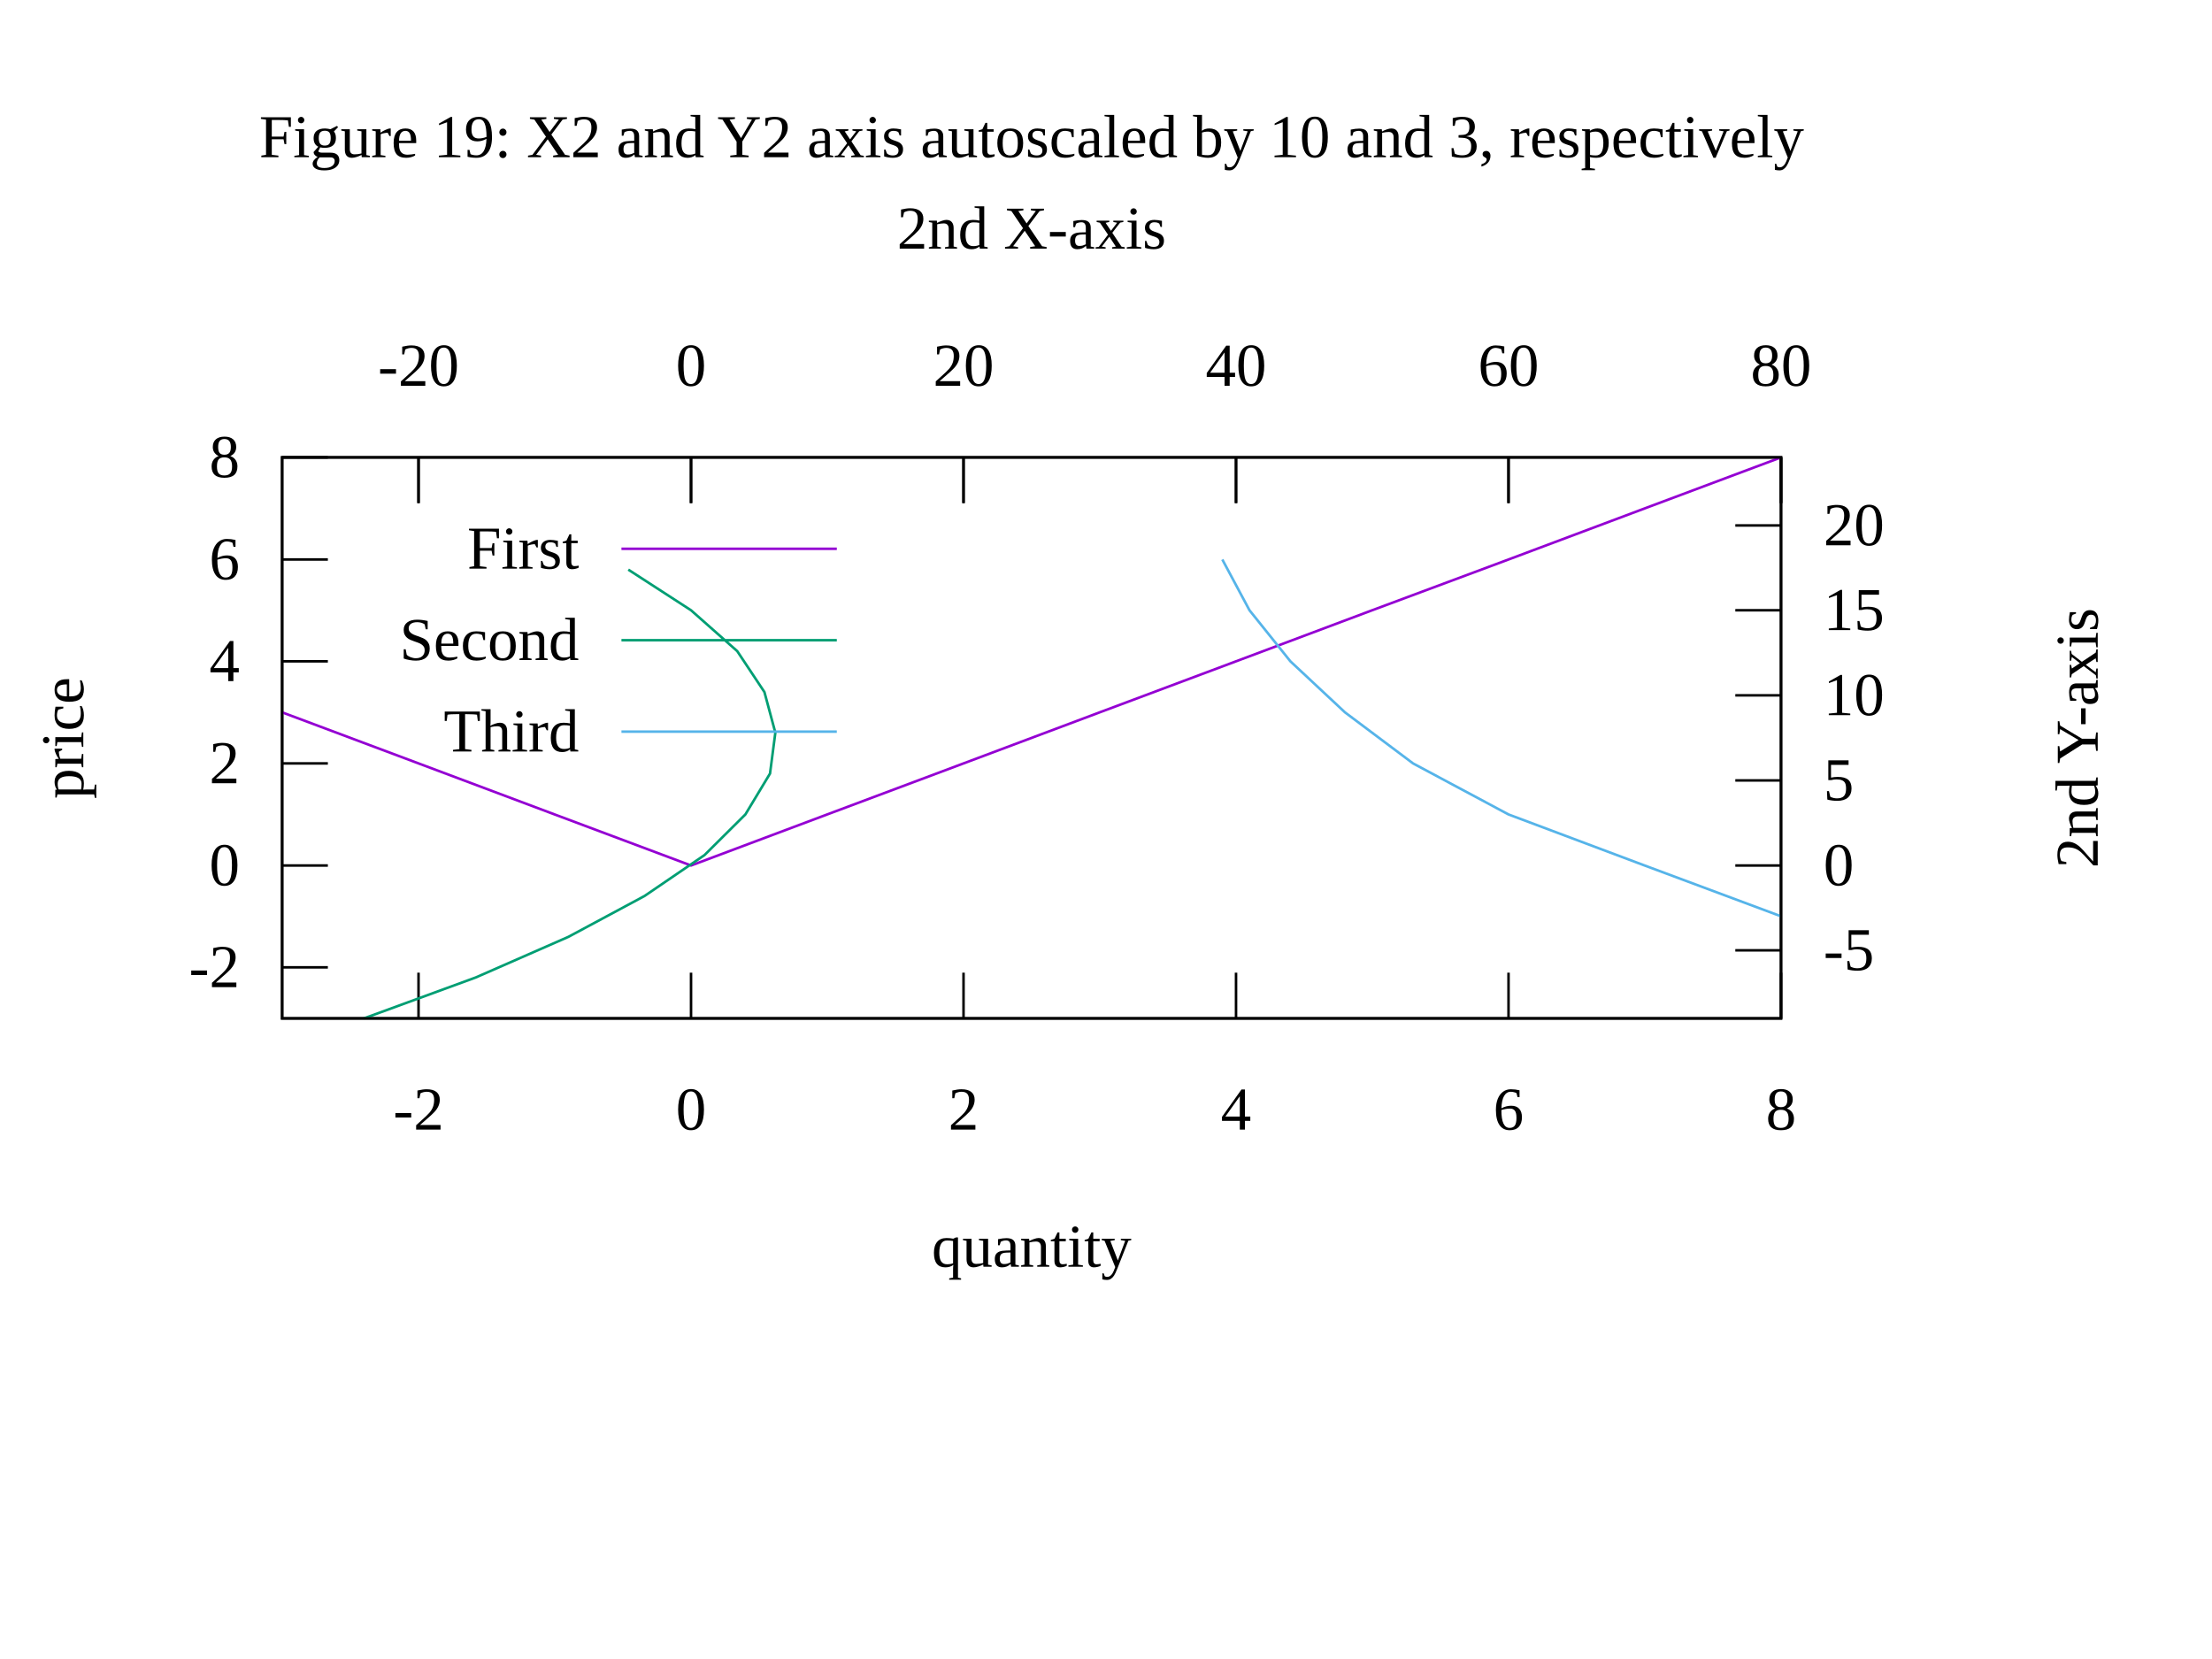
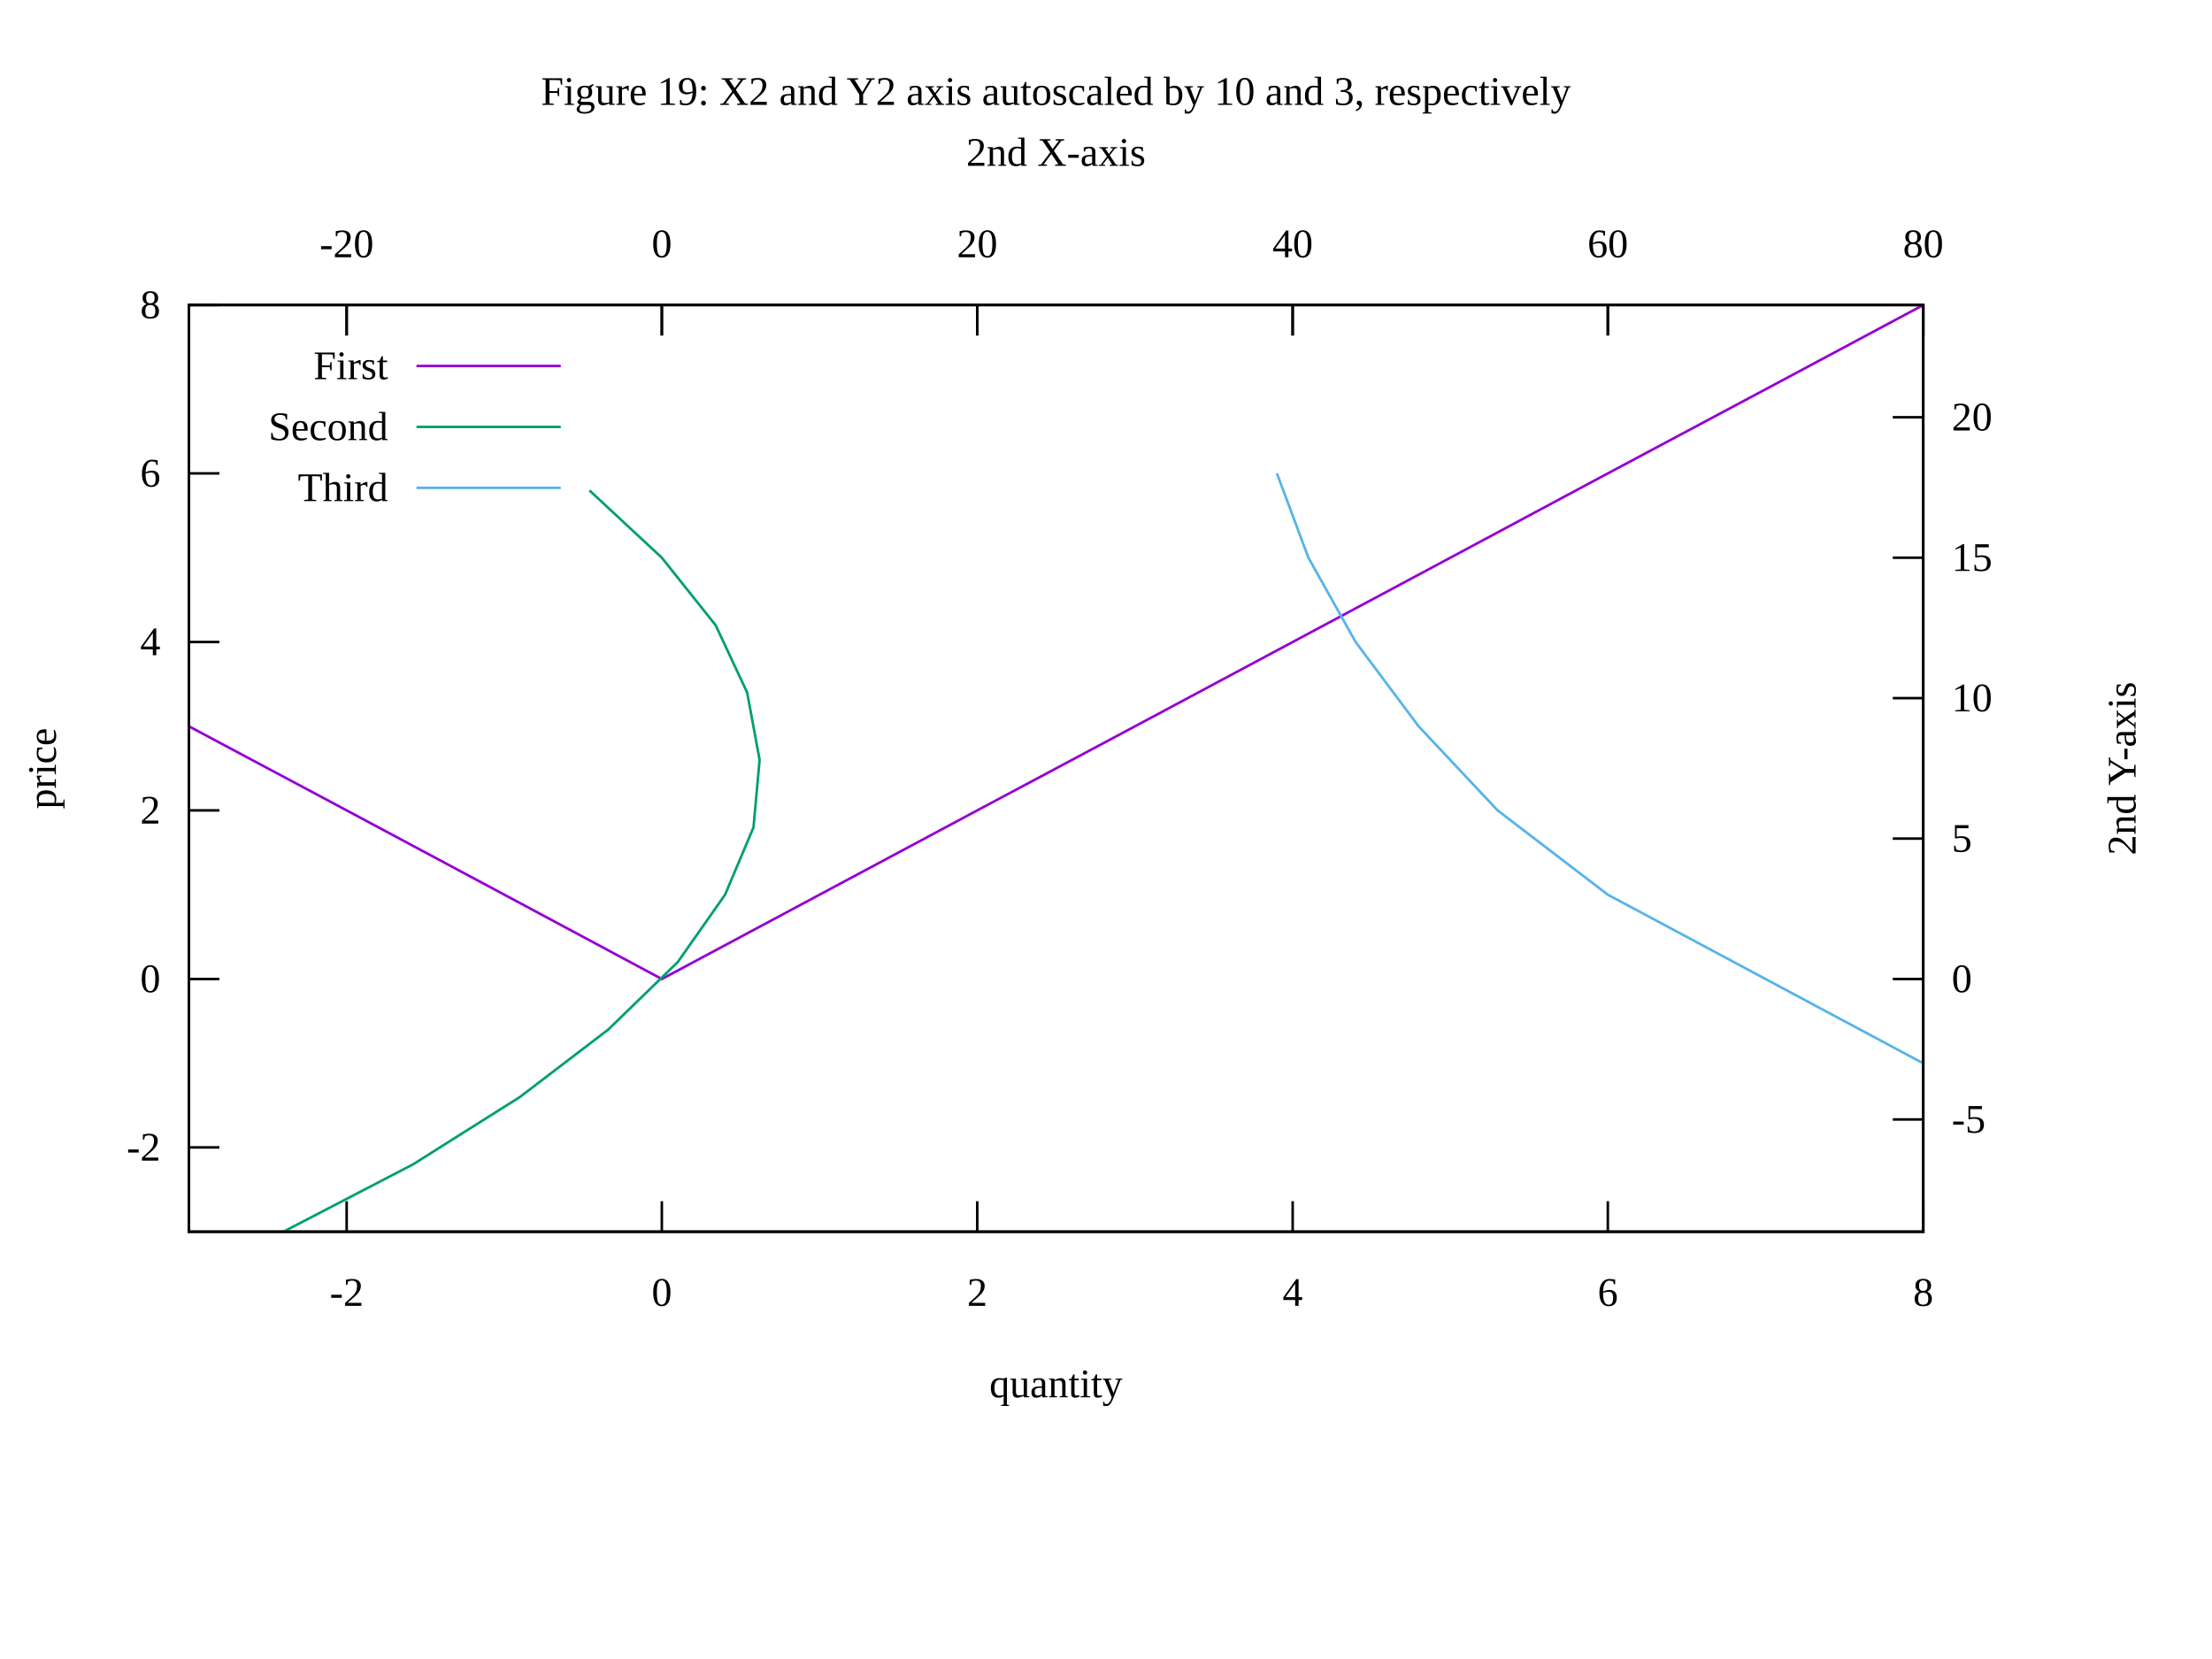
<svg xmlns="http://www.w3.org/2000/svg" xmlns:xlink="http://www.w3.org/1999/xlink" width="871" height="653" viewBox="0 0 871 653">
  <g id="gnuplot_canvas">
    <rect x="0" y="0" width="871" height="653" fill="none" />
    <defs>
      <circle id="gpDot" r="0.5" stroke-width="0.5" />
-       <path id="gpPt0" stroke-width="0.111" stroke="currentColor" d="M-1,0 h2 M0,-1 v2" />
-       <path id="gpPt1" stroke-width="0.111" stroke="currentColor" d="M-1,-1 L1,1 M1,-1 L-1,1" />
-       <path id="gpPt2" stroke-width="0.111" stroke="currentColor" d="M-1,0 L1,0 M0,-1 L0,1 M-1,-1 L1,1 M-1,1 L1,-1" />
-       <rect id="gpPt3" stroke-width="0.111" stroke="currentColor" x="-1" y="-1" width="2" height="2" />
-       <rect id="gpPt4" stroke-width="0.111" stroke="currentColor" fill="currentColor" x="-1" y="-1" width="2" height="2" />
-       <circle id="gpPt5" stroke-width="0.111" stroke="currentColor" cx="0" cy="0" r="1" />
+       <path id="gpPt0" stroke-width="0.167" stroke="currentColor" d="M-1,0 h2 M0,-1 v2" />
+       <path id="gpPt1" stroke-width="0.167" stroke="currentColor" d="M-1,-1 L1,1 M1,-1 L-1,1" />
+       <path id="gpPt2" stroke-width="0.167" stroke="currentColor" d="M-1,0 L1,0 M0,-1 L0,1 M-1,-1 L1,1 M-1,1 L1,-1" />
+       <rect id="gpPt3" stroke-width="0.167" stroke="currentColor" x="-1" y="-1" width="2" height="2" />
+       <rect id="gpPt4" stroke-width="0.167" stroke="currentColor" fill="currentColor" x="-1" y="-1" width="2" height="2" />
+       <circle id="gpPt5" stroke-width="0.167" stroke="currentColor" cx="0" cy="0" r="1" />
      <use xlink:href="#gpPt5" id="gpPt6" fill="currentColor" stroke="none" />
-       <path id="gpPt7" stroke-width="0.111" stroke="currentColor" d="M0,-1.33 L-1.33,0.67 L1.33,0.67 z" />
+       <path id="gpPt7" stroke-width="0.167" stroke="currentColor" d="M0,-1.33 L-1.33,0.67 L1.33,0.67 z" />
      <use xlink:href="#gpPt7" id="gpPt8" fill="currentColor" stroke="none" />
      <use xlink:href="#gpPt7" id="gpPt9" stroke="currentColor" transform="rotate(180)" />
      <use xlink:href="#gpPt9" id="gpPt10" fill="currentColor" stroke="none" />
      <use xlink:href="#gpPt3" id="gpPt11" stroke="currentColor" transform="rotate(45)" />
      <use xlink:href="#gpPt11" id="gpPt12" fill="currentColor" stroke="none" />
-       <path id="gpPt13" stroke-width="0.111" stroke="currentColor" d="M0,1.330 L1.265,0.411 L0.782,-1.067 L-0.782,-1.076 L-1.265,0.411 z" />
+       <path id="gpPt13" stroke-width="0.167" stroke="currentColor" d="M0,1.330 L1.265,0.411 L0.782,-1.067 L-0.782,-1.076 L-1.265,0.411 z" />
      <use xlink:href="#gpPt13" id="gpPt14" fill="currentColor" stroke="none" />
      <filter id="textbox" filterUnits="objectBoundingBox" x="0" y="0" height="1" width="1">
        <feFlood flood-color="white" flood-opacity="1" result="bgnd" />
        <feComposite in="SourceGraphic" in2="bgnd" operator="atop" />
      </filter>
      <filter id="greybox" filterUnits="objectBoundingBox" x="0" y="0" height="1" width="1">
        <feFlood flood-color="lightgrey" flood-opacity="1" result="grey" />
        <feComposite in="SourceGraphic" in2="grey" operator="atop" />
      </filter>
    </defs>
    <g fill="none" color="white" stroke="currentColor" stroke-width="1.00" stroke-linecap="butt" stroke-linejoin="miter">
</g>
    <g fill="none" color="black" stroke="currentColor" stroke-width="1.00" stroke-linecap="butt" stroke-linejoin="miter">
-       <path stroke="black" d="M111.1,380.9 L129.1,380.9  " />
-       <g transform="translate(94.4,388.7)" stroke="none" fill="black" font-family="Times New Roman" font-size="24.00" text-anchor="end">
+       <path stroke="black" d="M74.4,451.8 L86.4,451.8  " />
+       <g transform="translate(63.2,457.0)" stroke="none" fill="black" font-family="Times New Roman" font-size="16.00" text-anchor="end">
        <text>
          <tspan font-family="Times New Roman">-2</tspan>
        </text>
      </g>
    </g>
    <g fill="none" color="black" stroke="currentColor" stroke-width="1.00" stroke-linecap="butt" stroke-linejoin="miter">
-       <path stroke="black" d="M111.1,340.8 L129.1,340.8  " />
-       <g transform="translate(94.4,348.6)" stroke="none" fill="black" font-family="Times New Roman" font-size="24.00" text-anchor="end">
+       <path stroke="black" d="M74.4,385.5 L86.4,385.5  " />
+       <g transform="translate(63.2,390.7)" stroke="none" fill="black" font-family="Times New Roman" font-size="16.00" text-anchor="end">
        <text>
          <tspan font-family="Times New Roman"> 0</tspan>
        </text>
      </g>
    </g>
    <g fill="none" color="black" stroke="currentColor" stroke-width="1.00" stroke-linecap="butt" stroke-linejoin="miter">
-       <path stroke="black" d="M111.1,300.6 L129.1,300.6  " />
-       <g transform="translate(94.4,308.4)" stroke="none" fill="black" font-family="Times New Roman" font-size="24.00" text-anchor="end">
+       <path stroke="black" d="M74.4,319.1 L86.4,319.1  " />
+       <g transform="translate(63.2,324.3)" stroke="none" fill="black" font-family="Times New Roman" font-size="16.00" text-anchor="end">
        <text>
          <tspan font-family="Times New Roman"> 2</tspan>
        </text>
      </g>
    </g>
    <g fill="none" color="black" stroke="currentColor" stroke-width="1.00" stroke-linecap="butt" stroke-linejoin="miter">
-       <path stroke="black" d="M111.1,260.4 L129.1,260.4  " />
-       <g transform="translate(94.4,268.2)" stroke="none" fill="black" font-family="Times New Roman" font-size="24.00" text-anchor="end">
+       <path stroke="black" d="M74.4,252.8 L86.4,252.8  " />
+       <g transform="translate(63.2,258.0)" stroke="none" fill="black" font-family="Times New Roman" font-size="16.00" text-anchor="end">
        <text>
          <tspan font-family="Times New Roman"> 4</tspan>
        </text>
      </g>
    </g>
    <g fill="none" color="black" stroke="currentColor" stroke-width="1.00" stroke-linecap="butt" stroke-linejoin="miter">
-       <path stroke="black" d="M111.1,220.3 L129.1,220.3  " />
-       <g transform="translate(94.4,228.1)" stroke="none" fill="black" font-family="Times New Roman" font-size="24.00" text-anchor="end">
+       <path stroke="black" d="M74.4,186.4 L86.4,186.4  " />
+       <g transform="translate(63.2,191.6)" stroke="none" fill="black" font-family="Times New Roman" font-size="16.00" text-anchor="end">
        <text>
          <tspan font-family="Times New Roman"> 6</tspan>
        </text>
      </g>
    </g>
    <g fill="none" color="black" stroke="currentColor" stroke-width="1.00" stroke-linecap="butt" stroke-linejoin="miter">
-       <path stroke="black" d="M111.1,180.1 L129.1,180.1  " />
-       <g transform="translate(94.4,187.9)" stroke="none" fill="black" font-family="Times New Roman" font-size="24.00" text-anchor="end">
+       <path stroke="black" d="M74.4,120.1 L86.4,120.1  " />
+       <g transform="translate(63.2,125.3)" stroke="none" fill="black" font-family="Times New Roman" font-size="16.00" text-anchor="end">
        <text>
          <tspan font-family="Times New Roman"> 8</tspan>
        </text>
      </g>
    </g>
    <g fill="none" color="black" stroke="currentColor" stroke-width="1.00" stroke-linecap="butt" stroke-linejoin="miter">
-       <path stroke="black" d="M164.8,401.0 L164.8,383.0 M164.8,180.1 L164.8,198.1  " />
-       <g transform="translate(164.8,444.8)" stroke="none" fill="black" font-family="Times New Roman" font-size="24.00" text-anchor="middle">
+       <path stroke="black" d="M136.5,485.0 L136.5,473.0 M136.5,120.1 L136.5,132.1  " />
+       <g transform="translate(136.5,514.2)" stroke="none" fill="black" font-family="Times New Roman" font-size="16.00" text-anchor="middle">
        <text>
          <tspan font-family="Times New Roman">-2</tspan>
        </text>
      </g>
    </g>
    <g fill="none" color="black" stroke="currentColor" stroke-width="1.00" stroke-linecap="butt" stroke-linejoin="miter">
-       <path stroke="black" d="M272.1,401.0 L272.1,383.0 M272.1,180.1 L272.1,198.1  " />
-       <g transform="translate(272.1,444.8)" stroke="none" fill="black" font-family="Times New Roman" font-size="24.00" text-anchor="middle">
+       <path stroke="black" d="M260.6,485.0 L260.6,473.0 M260.6,120.1 L260.6,132.1  " />
+       <g transform="translate(260.6,514.2)" stroke="none" fill="black" font-family="Times New Roman" font-size="16.00" text-anchor="middle">
        <text>
          <tspan font-family="Times New Roman"> 0</tspan>
        </text>
      </g>
    </g>
    <g fill="none" color="black" stroke="currentColor" stroke-width="1.00" stroke-linecap="butt" stroke-linejoin="miter">
-       <path stroke="black" d="M379.4,401.0 L379.4,383.0 M379.4,180.1 L379.4,198.1  " />
-       <g transform="translate(379.4,444.8)" stroke="none" fill="black" font-family="Times New Roman" font-size="24.00" text-anchor="middle">
+       <path stroke="black" d="M384.8,485.0 L384.8,473.0 M384.8,120.1 L384.8,132.1  " />
+       <g transform="translate(384.8,514.2)" stroke="none" fill="black" font-family="Times New Roman" font-size="16.00" text-anchor="middle">
        <text>
          <tspan font-family="Times New Roman"> 2</tspan>
        </text>
      </g>
    </g>
    <g fill="none" color="black" stroke="currentColor" stroke-width="1.00" stroke-linecap="butt" stroke-linejoin="miter">
-       <path stroke="black" d="M486.7,401.0 L486.7,383.0 M486.7,180.1 L486.7,198.1  " />
-       <g transform="translate(486.7,444.8)" stroke="none" fill="black" font-family="Times New Roman" font-size="24.00" text-anchor="middle">
+       <path stroke="black" d="M509.0,485.0 L509.0,473.0 M509.0,120.1 L509.0,132.1  " />
+       <g transform="translate(509.0,514.2)" stroke="none" fill="black" font-family="Times New Roman" font-size="16.00" text-anchor="middle">
        <text>
          <tspan font-family="Times New Roman"> 4</tspan>
        </text>
      </g>
    </g>
    <g fill="none" color="black" stroke="currentColor" stroke-width="1.00" stroke-linecap="butt" stroke-linejoin="miter">
-       <path stroke="black" d="M594.0,401.0 L594.0,383.0 M594.0,180.1 L594.0,198.1  " />
-       <g transform="translate(594.0,444.8)" stroke="none" fill="black" font-family="Times New Roman" font-size="24.00" text-anchor="middle">
+       <path stroke="black" d="M633.1,485.0 L633.1,473.0 M633.1,120.1 L633.1,132.1  " />
+       <g transform="translate(633.1,514.2)" stroke="none" fill="black" font-family="Times New Roman" font-size="16.00" text-anchor="middle">
        <text>
          <tspan font-family="Times New Roman"> 6</tspan>
        </text>
      </g>
    </g>
    <g fill="none" color="black" stroke="currentColor" stroke-width="1.00" stroke-linecap="butt" stroke-linejoin="miter">
-       <path stroke="black" d="M701.3,401.0 L701.3,383.0 M701.3,180.1 L701.3,198.1  " />
-       <g transform="translate(701.3,444.8)" stroke="none" fill="black" font-family="Times New Roman" font-size="24.00" text-anchor="middle">
+       <path stroke="black" d="M757.3,485.0 L757.3,473.0 M757.3,120.1 L757.3,132.1  " />
+       <g transform="translate(757.3,514.2)" stroke="none" fill="black" font-family="Times New Roman" font-size="16.00" text-anchor="middle">
        <text>
          <tspan font-family="Times New Roman"> 8</tspan>
        </text>
      </g>
    </g>
    <g fill="none" color="black" stroke="currentColor" stroke-width="1.00" stroke-linecap="butt" stroke-linejoin="miter">
-       <path stroke="black" d="M701.3,374.2 L683.3,374.2  " />
-       <g transform="translate(718.0,382.0)" stroke="none" fill="black" font-family="Times New Roman" font-size="24.00" text-anchor="start">
+       <path stroke="black" d="M757.3,440.8 L745.3,440.8  " />
+       <g transform="translate(768.5,446.0)" stroke="none" fill="black" font-family="Times New Roman" font-size="16.00" text-anchor="start">
        <text>
          <tspan font-family="Times New Roman">-5</tspan>
        </text>
      </g>
    </g>
    <g fill="none" color="black" stroke="currentColor" stroke-width="1.00" stroke-linecap="butt" stroke-linejoin="miter">
-       <path stroke="black" d="M701.3,340.8 L683.3,340.8  " />
-       <g transform="translate(718.0,348.6)" stroke="none" fill="black" font-family="Times New Roman" font-size="24.00" text-anchor="start">
+       <path stroke="black" d="M757.3,385.5 L745.3,385.5  " />
+       <g transform="translate(768.5,390.7)" stroke="none" fill="black" font-family="Times New Roman" font-size="16.00" text-anchor="start">
        <text>
          <tspan font-family="Times New Roman"> 0</tspan>
        </text>
      </g>
    </g>
    <g fill="none" color="black" stroke="currentColor" stroke-width="1.00" stroke-linecap="butt" stroke-linejoin="miter">
-       <path stroke="black" d="M701.3,307.3 L683.3,307.3  " />
-       <g transform="translate(718.0,315.1)" stroke="none" fill="black" font-family="Times New Roman" font-size="24.00" text-anchor="start">
+       <path stroke="black" d="M757.3,330.2 L745.3,330.2  " />
+       <g transform="translate(768.5,335.4)" stroke="none" fill="black" font-family="Times New Roman" font-size="16.00" text-anchor="start">
        <text>
          <tspan font-family="Times New Roman"> 5</tspan>
        </text>
      </g>
    </g>
    <g fill="none" color="black" stroke="currentColor" stroke-width="1.00" stroke-linecap="butt" stroke-linejoin="miter">
-       <path stroke="black" d="M701.3,273.8 L683.3,273.8  " />
-       <g transform="translate(718.0,281.6)" stroke="none" fill="black" font-family="Times New Roman" font-size="24.00" text-anchor="start">
+       <path stroke="black" d="M757.3,274.9 L745.3,274.9  " />
+       <g transform="translate(768.5,280.1)" stroke="none" fill="black" font-family="Times New Roman" font-size="16.00" text-anchor="start">
        <text>
          <tspan font-family="Times New Roman"> 10</tspan>
        </text>
      </g>
    </g>
    <g fill="none" color="black" stroke="currentColor" stroke-width="1.00" stroke-linecap="butt" stroke-linejoin="miter">
-       <path stroke="black" d="M701.3,240.3 L683.3,240.3  " />
-       <g transform="translate(718.0,248.1)" stroke="none" fill="black" font-family="Times New Roman" font-size="24.00" text-anchor="start">
+       <path stroke="black" d="M757.3,219.6 L745.3,219.6  " />
+       <g transform="translate(768.5,224.8)" stroke="none" fill="black" font-family="Times New Roman" font-size="16.00" text-anchor="start">
        <text>
          <tspan font-family="Times New Roman"> 15</tspan>
        </text>
      </g>
    </g>
    <g fill="none" color="black" stroke="currentColor" stroke-width="1.00" stroke-linecap="butt" stroke-linejoin="miter">
-       <path stroke="black" d="M701.3,206.9 L683.3,206.9  " />
-       <g transform="translate(718.0,214.7)" stroke="none" fill="black" font-family="Times New Roman" font-size="24.00" text-anchor="start">
+       <path stroke="black" d="M757.3,164.3 L745.3,164.3  " />
+       <g transform="translate(768.5,169.5)" stroke="none" fill="black" font-family="Times New Roman" font-size="16.00" text-anchor="start">
        <text>
          <tspan font-family="Times New Roman"> 20</tspan>
        </text>
      </g>
    </g>
    <g fill="none" color="black" stroke="currentColor" stroke-width="1.00" stroke-linecap="butt" stroke-linejoin="miter">
-       <path stroke="black" d="M164.8,180.1 L164.8,198.1  " />
-       <g transform="translate(164.8,151.9)" stroke="none" fill="black" font-family="Times New Roman" font-size="24.00" text-anchor="middle">
+       <path stroke="black" d="M136.5,120.1 L136.5,132.1  " />
+       <g transform="translate(136.5,101.3)" stroke="none" fill="black" font-family="Times New Roman" font-size="16.00" text-anchor="middle">
        <text>
          <tspan font-family="Times New Roman">-20</tspan>
        </text>
      </g>
    </g>
    <g fill="none" color="black" stroke="currentColor" stroke-width="1.00" stroke-linecap="butt" stroke-linejoin="miter">
-       <path stroke="black" d="M272.1,180.1 L272.1,198.1  " />
-       <g transform="translate(272.1,151.9)" stroke="none" fill="black" font-family="Times New Roman" font-size="24.00" text-anchor="middle">
+       <path stroke="black" d="M260.6,120.1 L260.6,132.1  " />
+       <g transform="translate(260.6,101.3)" stroke="none" fill="black" font-family="Times New Roman" font-size="16.00" text-anchor="middle">
        <text>
          <tspan font-family="Times New Roman"> 0</tspan>
        </text>
      </g>
    </g>
    <g fill="none" color="black" stroke="currentColor" stroke-width="1.00" stroke-linecap="butt" stroke-linejoin="miter">
-       <path stroke="black" d="M379.4,180.1 L379.4,198.1  " />
-       <g transform="translate(379.4,151.9)" stroke="none" fill="black" font-family="Times New Roman" font-size="24.00" text-anchor="middle">
+       <path stroke="black" d="M384.8,120.1 L384.8,132.1  " />
+       <g transform="translate(384.8,101.3)" stroke="none" fill="black" font-family="Times New Roman" font-size="16.00" text-anchor="middle">
        <text>
          <tspan font-family="Times New Roman"> 20</tspan>
        </text>
      </g>
    </g>
    <g fill="none" color="black" stroke="currentColor" stroke-width="1.00" stroke-linecap="butt" stroke-linejoin="miter">
-       <path stroke="black" d="M486.7,180.1 L486.7,198.1  " />
-       <g transform="translate(486.7,151.9)" stroke="none" fill="black" font-family="Times New Roman" font-size="24.00" text-anchor="middle">
+       <path stroke="black" d="M509.0,120.1 L509.0,132.1  " />
+       <g transform="translate(509.0,101.3)" stroke="none" fill="black" font-family="Times New Roman" font-size="16.00" text-anchor="middle">
        <text>
          <tspan font-family="Times New Roman"> 40</tspan>
        </text>
      </g>
    </g>
    <g fill="none" color="black" stroke="currentColor" stroke-width="1.00" stroke-linecap="butt" stroke-linejoin="miter">
-       <path stroke="black" d="M594.0,180.1 L594.0,198.1  " />
-       <g transform="translate(594.0,151.9)" stroke="none" fill="black" font-family="Times New Roman" font-size="24.00" text-anchor="middle">
+       <path stroke="black" d="M633.1,120.1 L633.1,132.1  " />
+       <g transform="translate(633.1,101.3)" stroke="none" fill="black" font-family="Times New Roman" font-size="16.00" text-anchor="middle">
        <text>
          <tspan font-family="Times New Roman"> 60</tspan>
        </text>
      </g>
    </g>
    <g fill="none" color="black" stroke="currentColor" stroke-width="1.00" stroke-linecap="butt" stroke-linejoin="miter">
-       <path stroke="black" d="M701.3,180.1 L701.3,198.1  " />
-       <g transform="translate(701.3,151.9)" stroke="none" fill="black" font-family="Times New Roman" font-size="24.00" text-anchor="middle">
+       <path stroke="black" d="M757.3,120.1 L757.3,132.1  " />
+       <g transform="translate(757.3,101.3)" stroke="none" fill="black" font-family="Times New Roman" font-size="16.00" text-anchor="middle">
        <text>
          <tspan font-family="Times New Roman"> 80</tspan>
        </text>
      </g>
    </g>
    <g fill="none" color="black" stroke="currentColor" stroke-width="1.00" stroke-linecap="butt" stroke-linejoin="miter">
</g>
    <g fill="none" color="black" stroke="currentColor" stroke-width="1.00" stroke-linecap="butt" stroke-linejoin="miter">
-       <path stroke="black" d="M111.1,180.1 L111.1,401.0 L701.3,401.0 L701.3,180.1 L111.1,180.1 Z  " />
-     </g>
-     <g fill="none" color="black" stroke="currentColor" stroke-width="1.00" stroke-linecap="butt" stroke-linejoin="miter">
-       <g transform="translate(32.8,290.6) rotate(270)" stroke="none" fill="black" font-family="Times New Roman" font-size="24.00" text-anchor="middle">
+       <path stroke="black" d="M74.4,120.1 L74.4,485.0 L757.3,485.0 L757.3,120.1 L74.4,120.1 Z  " />
+     </g>
+     <g fill="none" color="black" stroke="currentColor" stroke-width="1.00" stroke-linecap="butt" stroke-linejoin="miter">
+       <g transform="translate(22.0,302.6) rotate(270)" stroke="none" fill="black" font-family="Times New Roman" font-size="16.00" text-anchor="middle">
        <text>
          <tspan font-family="Times New Roman">price</tspan>
        </text>
      </g>
    </g>
    <g fill="none" color="black" stroke="currentColor" stroke-width="1.00" stroke-linecap="butt" stroke-linejoin="miter">
-       <g transform="translate(826.0,290.6) rotate(270)" stroke="none" fill="black" font-family="Times New Roman" font-size="24.00" text-anchor="middle">
+       <g transform="translate(840.9,302.6) rotate(270)" stroke="none" fill="black" font-family="Times New Roman" font-size="16.00" text-anchor="middle">
        <text>
          <tspan font-family="Times New Roman">2nd Y-axis</tspan>
        </text>
      </g>
    </g>
    <g fill="none" color="black" stroke="currentColor" stroke-width="1.00" stroke-linecap="butt" stroke-linejoin="miter">
-       <g transform="translate(406.2,498.8)" stroke="none" fill="black" font-family="Times New Roman" font-size="24.00" text-anchor="middle">
+       <g transform="translate(415.8,550.2)" stroke="none" fill="black" font-family="Times New Roman" font-size="16.00" text-anchor="middle">
        <text>
          <tspan font-family="Times New Roman">quantity</tspan>
        </text>
      </g>
    </g>
    <g fill="none" color="black" stroke="currentColor" stroke-width="1.00" stroke-linecap="butt" stroke-linejoin="miter">
-       <g transform="translate(406.2,61.9)" stroke="none" fill="black" font-family="Times New Roman" font-size="24.00" text-anchor="middle">
+       <g transform="translate(415.8,41.3)" stroke="none" fill="black" font-family="Times New Roman" font-size="16.00" text-anchor="middle">
        <text>
          <tspan font-family="Times New Roman">Figure 19: X2 and Y2 axis autoscaled by 10 and 3, respectively</tspan>
        </text>
      </g>
-       <g transform="translate(406.2,97.9)" stroke="none" fill="black" font-family="Times New Roman" font-size="24.00" text-anchor="middle">
+       <g transform="translate(415.8,65.3)" stroke="none" fill="black" font-family="Times New Roman" font-size="16.00" text-anchor="middle">
        <text>
          <tspan font-family="Times New Roman">2nd X-axis</tspan>
        </text>
      </g>
    </g>
    <g fill="none" color="black" stroke="currentColor" stroke-width="1.00" stroke-linecap="butt" stroke-linejoin="miter">
</g>
    <g id="gnuplot_plot_1">
      <g fill="none" color="black" stroke="currentColor" stroke-width="1.00" stroke-linecap="butt" stroke-linejoin="miter">
-         <g transform="translate(228.0,223.9)" stroke="none" fill="black" font-family="Times New Roman" font-size="24.00" text-anchor="end">
+         <g transform="translate(152.8,149.3)" stroke="none" fill="black" font-family="Times New Roman" font-size="16.00" text-anchor="end">
          <text>
            <tspan font-family="Times New Roman">First</tspan>
          </text>
        </g>
      </g>
      <g fill="none" color="black" stroke="currentColor" stroke-width="1.00" stroke-linecap="butt" stroke-linejoin="miter">
-         <path stroke="rgb(148,   0, 211)" d="M244.7,216.1 L329.5,216.1 M111.1,280.5 L164.8,300.6 L218.4,320.7 L272.1,340.8 L325.7,320.7 L379.4,300.6   L433.0,280.5 L486.7,260.4 L540.3,240.3 L594.0,220.3 L647.6,200.2 L701.3,180.1  " />
+         <path stroke="rgb(148,   0, 211)" d="M164.0,144.1 L220.8,144.1 M74.4,286.0 L136.5,319.1 L198.6,352.3 L260.6,385.5 L322.7,352.3 L384.8,319.1   L446.9,286.0 L509.0,252.8 L571.1,219.6 L633.1,186.4 L695.2,153.3 L757.3,120.1  " />
      </g>
    </g>
    <g id="gnuplot_plot_2">
      <g fill="none" color="black" stroke="currentColor" stroke-width="1.00" stroke-linecap="butt" stroke-linejoin="miter">
-         <g transform="translate(228.0,259.9)" stroke="none" fill="black" font-family="Times New Roman" font-size="24.00" text-anchor="end">
+         <g transform="translate(152.8,173.3)" stroke="none" fill="black" font-family="Times New Roman" font-size="16.00" text-anchor="end">
          <text>
            <tspan font-family="Times New Roman">Second</tspan>
          </text>
        </g>
      </g>
      <g fill="none" color="black" stroke="currentColor" stroke-width="1.00" stroke-linecap="butt" stroke-linejoin="miter">
-         <path stroke="rgb(  0, 158, 115)" d="M244.7,252.1 L329.5,252.1 M143.3,401.0 L187.3,384.9 L223.8,368.9 L253.8,352.8 L277.4,336.7 L293.5,320.7   L303.2,304.6 L305.3,288.5 L301.0,272.5 L290.3,256.4 L272.1,240.3 L247.4,224.3  " />
+         <path stroke="rgb(  0, 158, 115)" d="M164.0,168.1 L220.8,168.1 M111.6,485.0 L162.6,458.5 L204.8,431.9 L239.5,405.4 L266.9,378.8 L285.5,352.3   L296.7,325.8 L299.1,299.2 L294.2,272.7 L281.8,246.2 L260.6,219.6 L232.1,193.1  " />
      </g>
    </g>
    <g id="gnuplot_plot_3">
      <g fill="none" color="black" stroke="currentColor" stroke-width="1.00" stroke-linecap="butt" stroke-linejoin="miter">
-         <g transform="translate(228.0,295.9)" stroke="none" fill="black" font-family="Times New Roman" font-size="24.00" text-anchor="end">
+         <g transform="translate(152.8,197.3)" stroke="none" fill="black" font-family="Times New Roman" font-size="16.00" text-anchor="end">
          <text>
            <tspan font-family="Times New Roman">Third</tspan>
          </text>
        </g>
      </g>
      <g fill="none" color="black" stroke="currentColor" stroke-width="1.00" stroke-linecap="butt" stroke-linejoin="miter">
-         <path stroke="rgb( 86, 180, 233)" d="M244.7,288.1 L329.5,288.1 M701.3,360.8 L647.6,340.8 L594.0,320.7 L556.4,300.6 L529.6,280.5 L508.1,260.4   L492.0,240.3 L481.3,220.3  " />
+         <path stroke="rgb( 86, 180, 233)" d="M164.0,192.1 L220.8,192.1 M757.3,418.7 L695.2,385.5 L633.1,352.3 L589.7,319.1 L558.6,286.0 L533.8,252.8   L515.2,219.6 L502.8,186.4  " />
      </g>
    </g>
    <g fill="none" color="white" stroke="rgb( 86, 180, 233)" stroke-width="2.00" stroke-linecap="butt" stroke-linejoin="miter">
</g>
    <g fill="none" color="black" stroke="currentColor" stroke-width="2.00" stroke-linecap="butt" stroke-linejoin="miter">
</g>
    <g fill="none" color="black" stroke="black" stroke-width="1.00" stroke-linecap="butt" stroke-linejoin="miter">
</g>
    <g fill="none" color="black" stroke="currentColor" stroke-width="1.00" stroke-linecap="butt" stroke-linejoin="miter">
-       <path stroke="black" d="M111.1,180.1 L111.1,401.0 L701.3,401.0 L701.3,180.1 L111.1,180.1 Z  " />
+       <path stroke="black" d="M74.4,120.1 L74.4,485.0 L757.3,485.0 L757.3,120.1 L74.4,120.1 Z  " />
    </g>
    <g fill="none" color="black" stroke="currentColor" stroke-width="1.00" stroke-linecap="butt" stroke-linejoin="miter">
</g>
  </g>
</svg>
